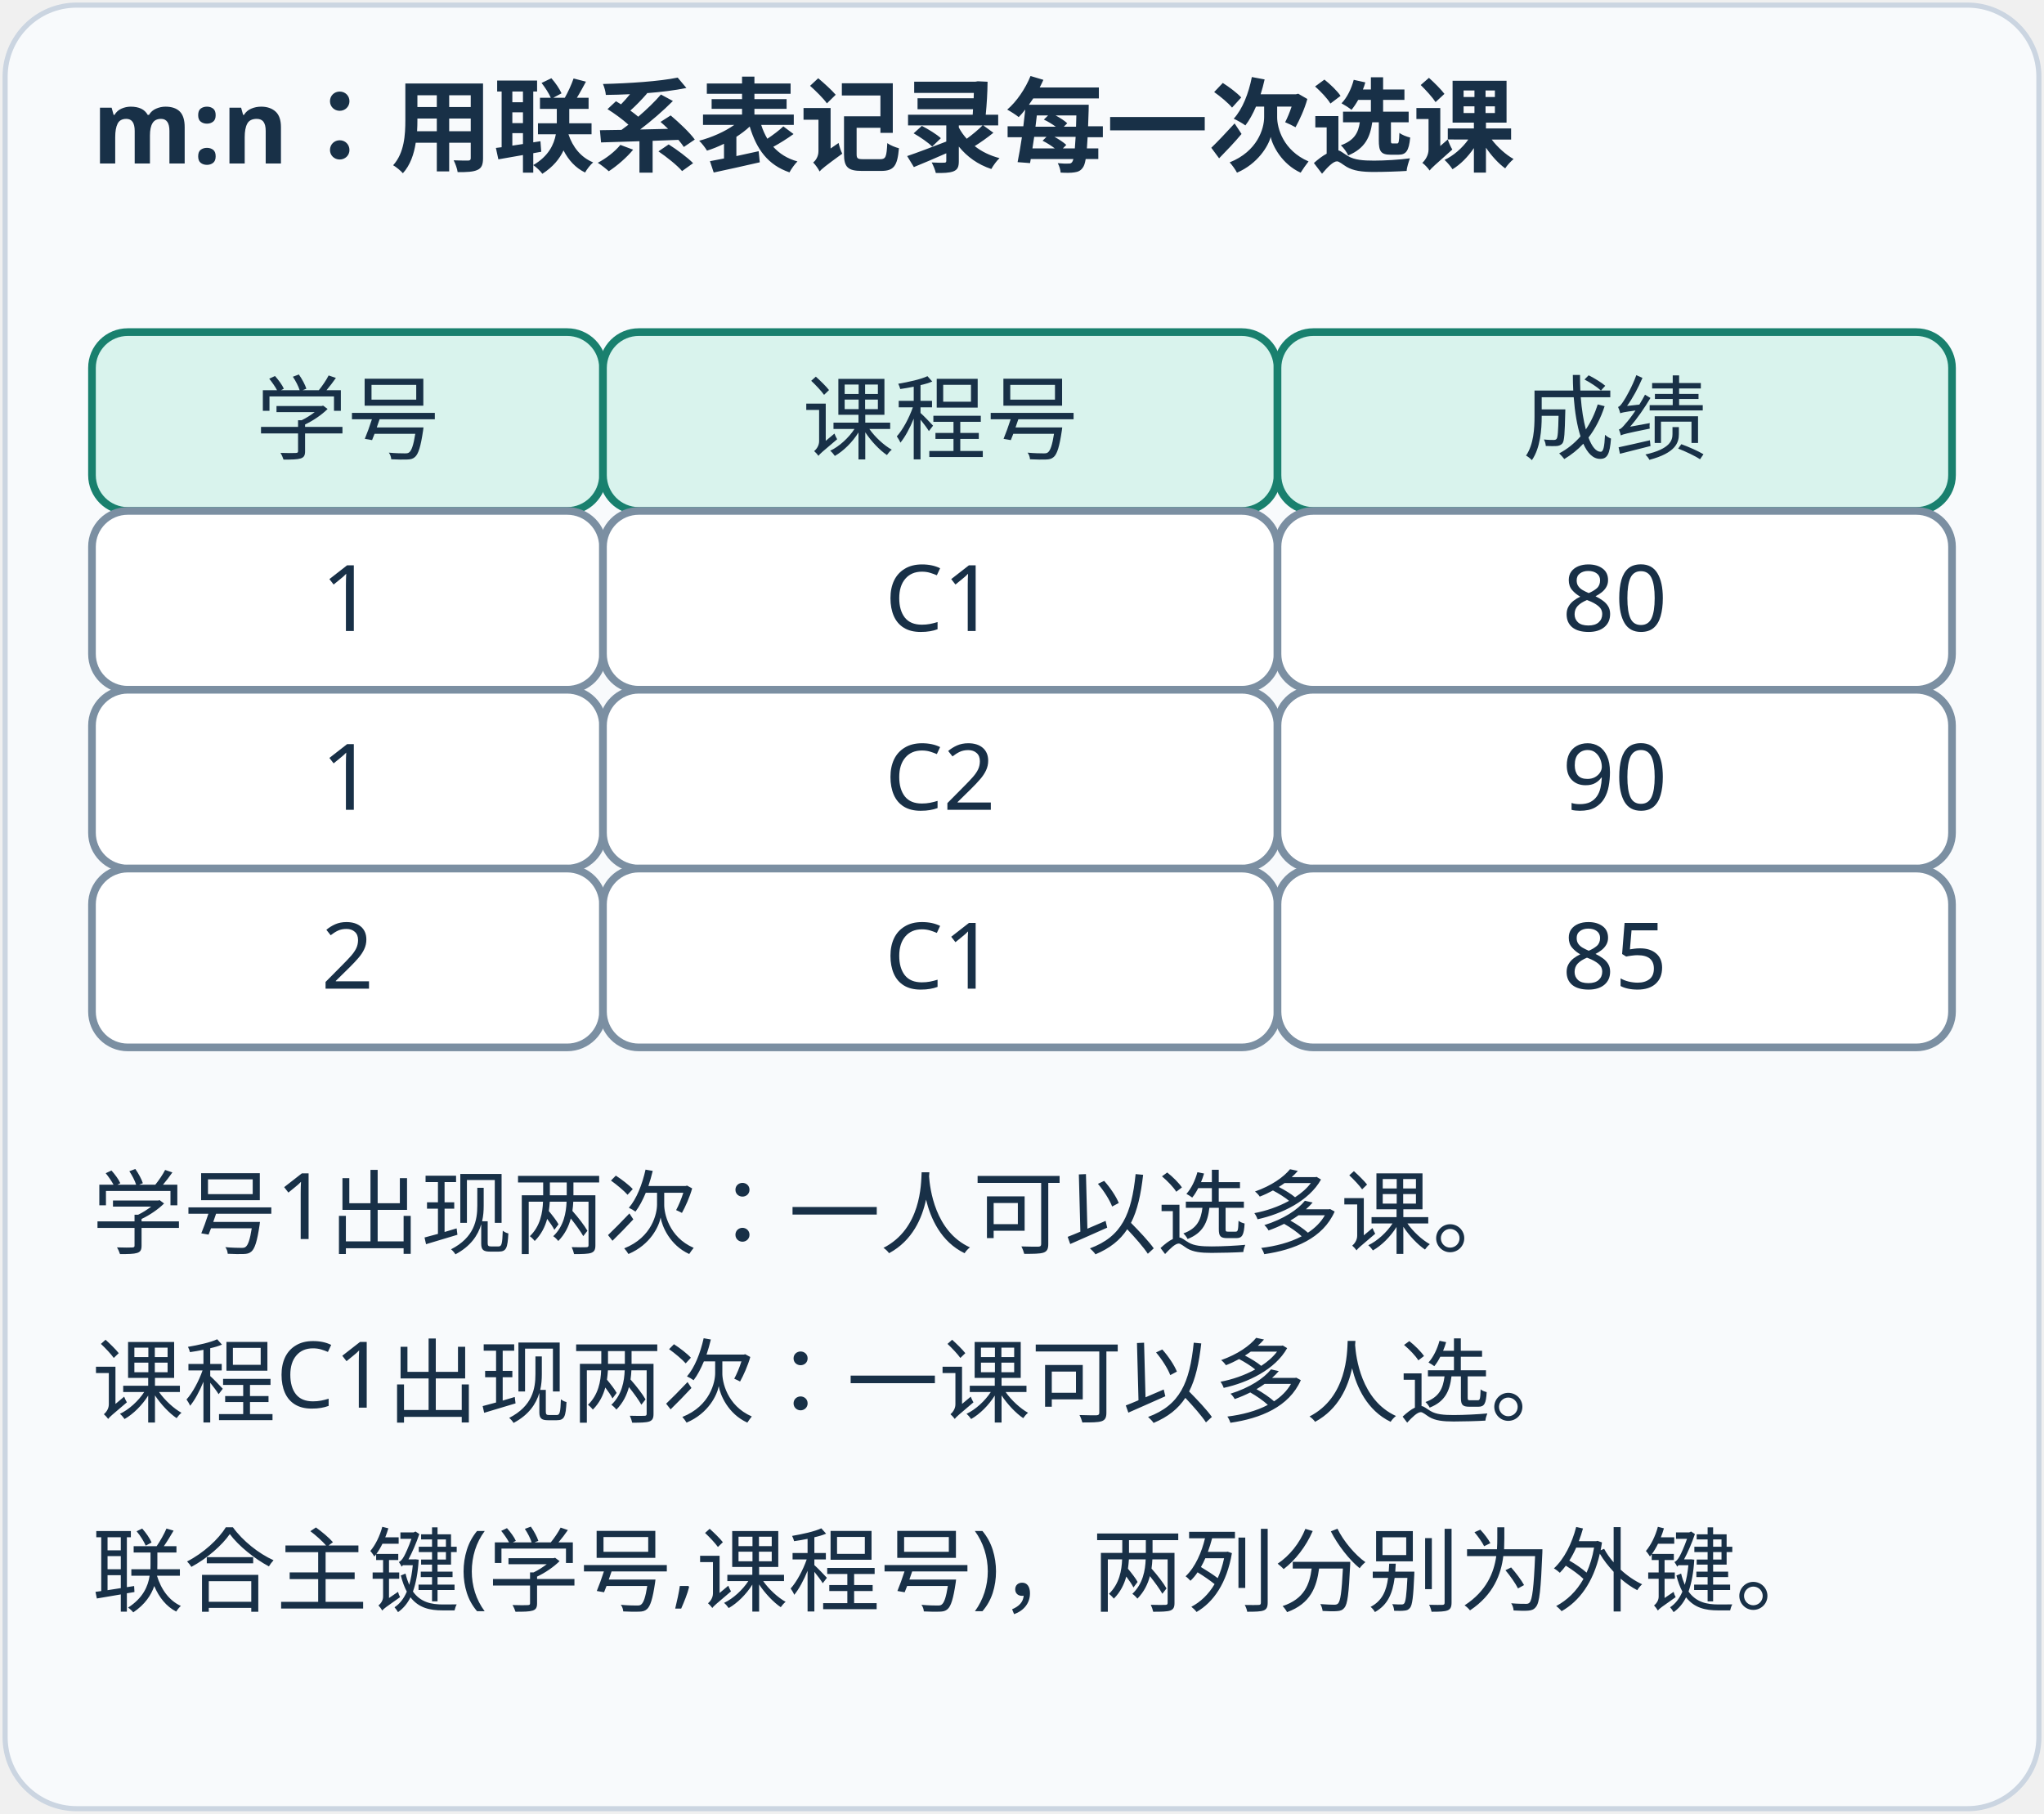
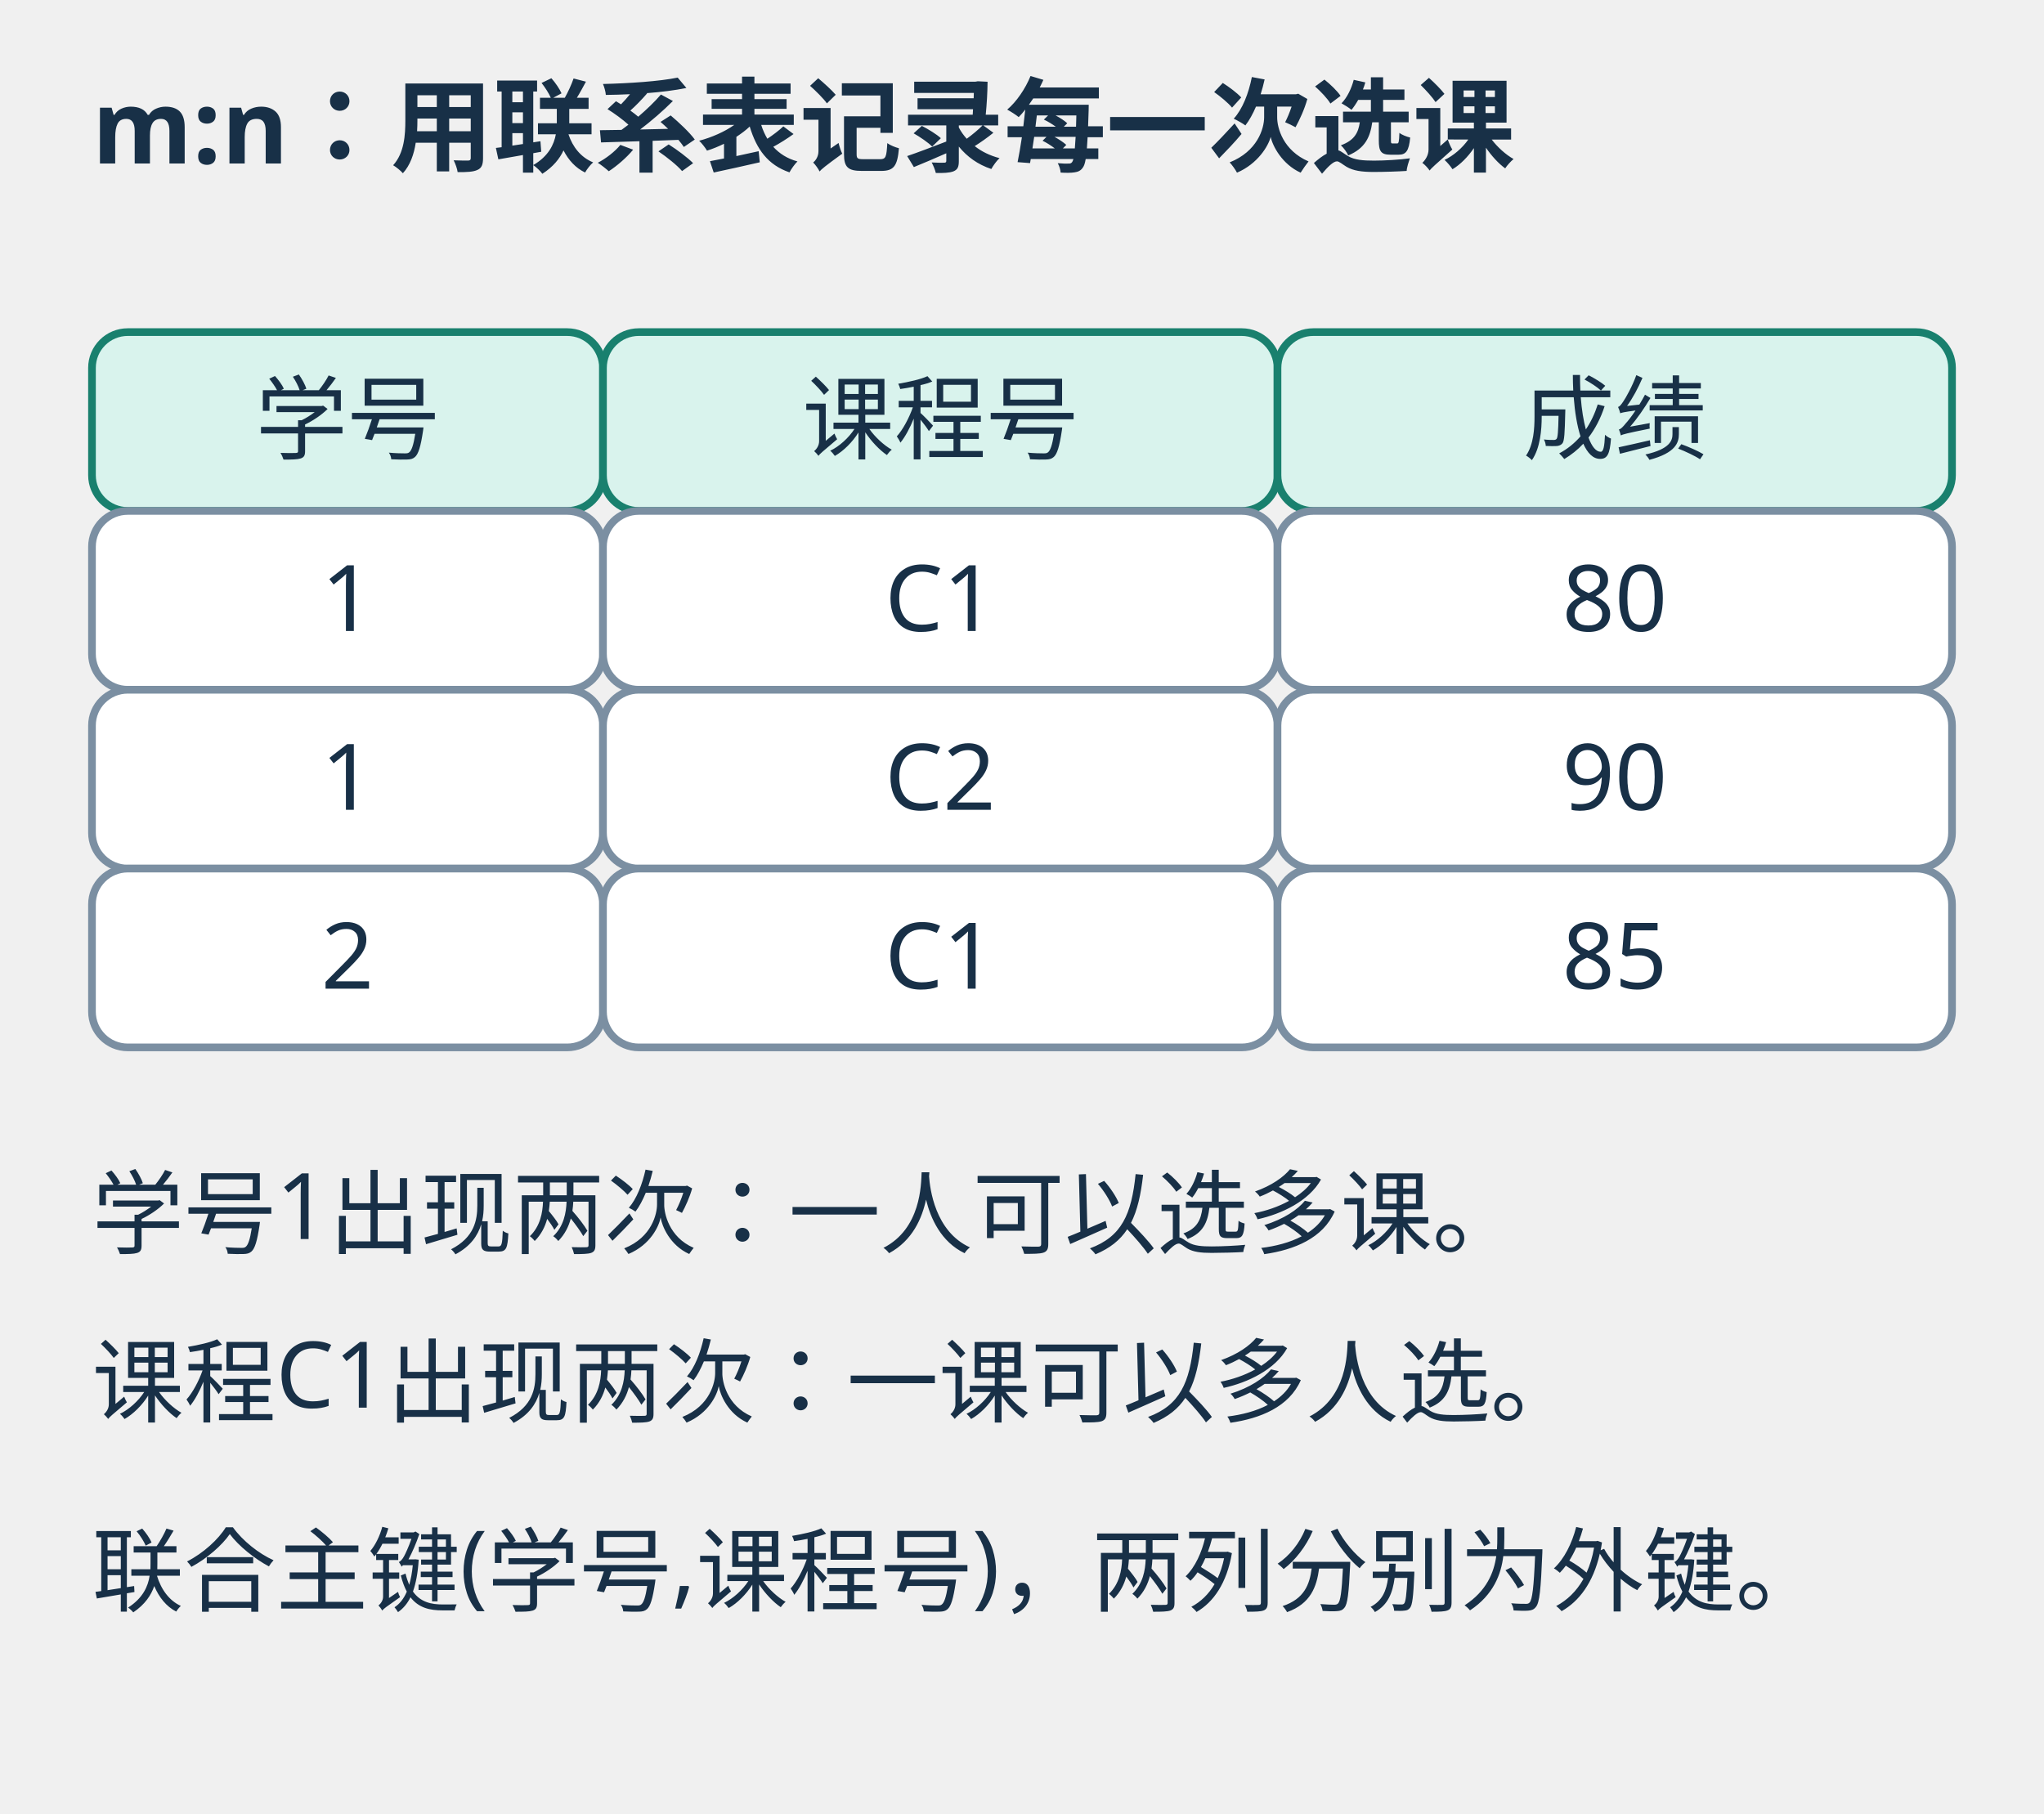
<svg xmlns="http://www.w3.org/2000/svg" viewBox="0 0 400 355" role="img" aria-labelledby="title" width="400" height="355">
  <defs>
    <style>text{font:18px "Microsoft YaHei",system-ui,sans-serif;fill:#183047}.title{font-size:20px;font-weight:700}.bold{font-weight:700}.bg{fill:#f8fafc;stroke:#cbd5e1}.box{fill:#fff;stroke:#7b8fa2;stroke-width:1.5}.hi{fill:#d9f3ed;stroke:#19806e;stroke-width:1.5}.blue{fill:#e0edff;stroke:#4c79bf;stroke-width:1.5}.warn{fill:#fff0d3;stroke:#c28a25;stroke-width:1.5}.line{stroke:#37768a;stroke-width:2;fill:none}@media(prefers-color-scheme:dark){text{fill:#e6eef6}.bg{fill:#142234;stroke:#405469}.box{fill:#1a2e43;stroke:#859bad}.hi{fill:#16483f;stroke:#69d7bc}.blue{fill:#193e68;stroke:#92b9fb}.warn{fill:#4b3a1e;stroke:#e4b15a}.line{stroke:#82c5d4}}</style>
    <marker id="a" viewBox="0 0 10 10" refX="9" refY="5" markerWidth="6" markerHeight="6" orient="auto">
      <path d="M0 0L10 5L0 10Z" fill="#47879b" />
    </marker>
  </defs>
-   <rect class="bg" x="1" y="1" width="398" height="353" rx="14" />
  <text x="18" y="32" class="title">m:n：用联系表记录每一次选课</text>
  <rect class="hi" x="18" y="65" width="100" height="35" rx="7" />
  <text x="68.0" y="88.5" class="" text-anchor="middle">学号</text>
  <rect class="hi" x="118" y="65" width="132" height="35" rx="7" />
  <text x="184.0" y="88.5" class="" text-anchor="middle">课程号</text>
  <rect class="hi" x="250" y="65" width="132" height="35" rx="7" />
  <text x="316.0" y="88.5" class="" text-anchor="middle">成绩</text>
  <rect class="box" x="18" y="100" width="100" height="35" rx="7" />
  <text x="68.0" y="123.5" class="" text-anchor="middle">1</text>
  <rect class="box" x="118" y="100" width="132" height="35" rx="7" />
  <text x="184.0" y="123.5" class="" text-anchor="middle">C1</text>
  <rect class="box" x="250" y="100" width="132" height="35" rx="7" />
  <text x="316.0" y="123.5" class="" text-anchor="middle">80</text>
  <rect class="box" x="18" y="135" width="100" height="35" rx="7" />
  <text x="68.0" y="158.5" class="" text-anchor="middle">1</text>
  <rect class="box" x="118" y="135" width="132" height="35" rx="7" />
  <text x="184.0" y="158.5" class="" text-anchor="middle">C2</text>
  <rect class="box" x="250" y="135" width="132" height="35" rx="7" />
  <text x="316.0" y="158.5" class="" text-anchor="middle">90</text>
  <rect class="box" x="18" y="170" width="100" height="35" rx="7" />
  <text x="68.0" y="193.5" class="" text-anchor="middle">2</text>
  <rect class="box" x="118" y="170" width="132" height="35" rx="7" />
  <text x="184.0" y="193.5" class="" text-anchor="middle">C1</text>
  <rect class="box" x="250" y="170" width="132" height="35" rx="7" />
  <text x="316.0" y="193.5" class="" text-anchor="middle">85</text>
  <text x="18" y="244" class="">学号1出现两次：一人可以选多课。</text>
  <text x="18" y="277" class="">课程C1出现两次：一课可以多人选。</text>
  <text x="18" y="314" class="">联合主键(学号,课程号)，两列分别为外键。</text>
</svg>
